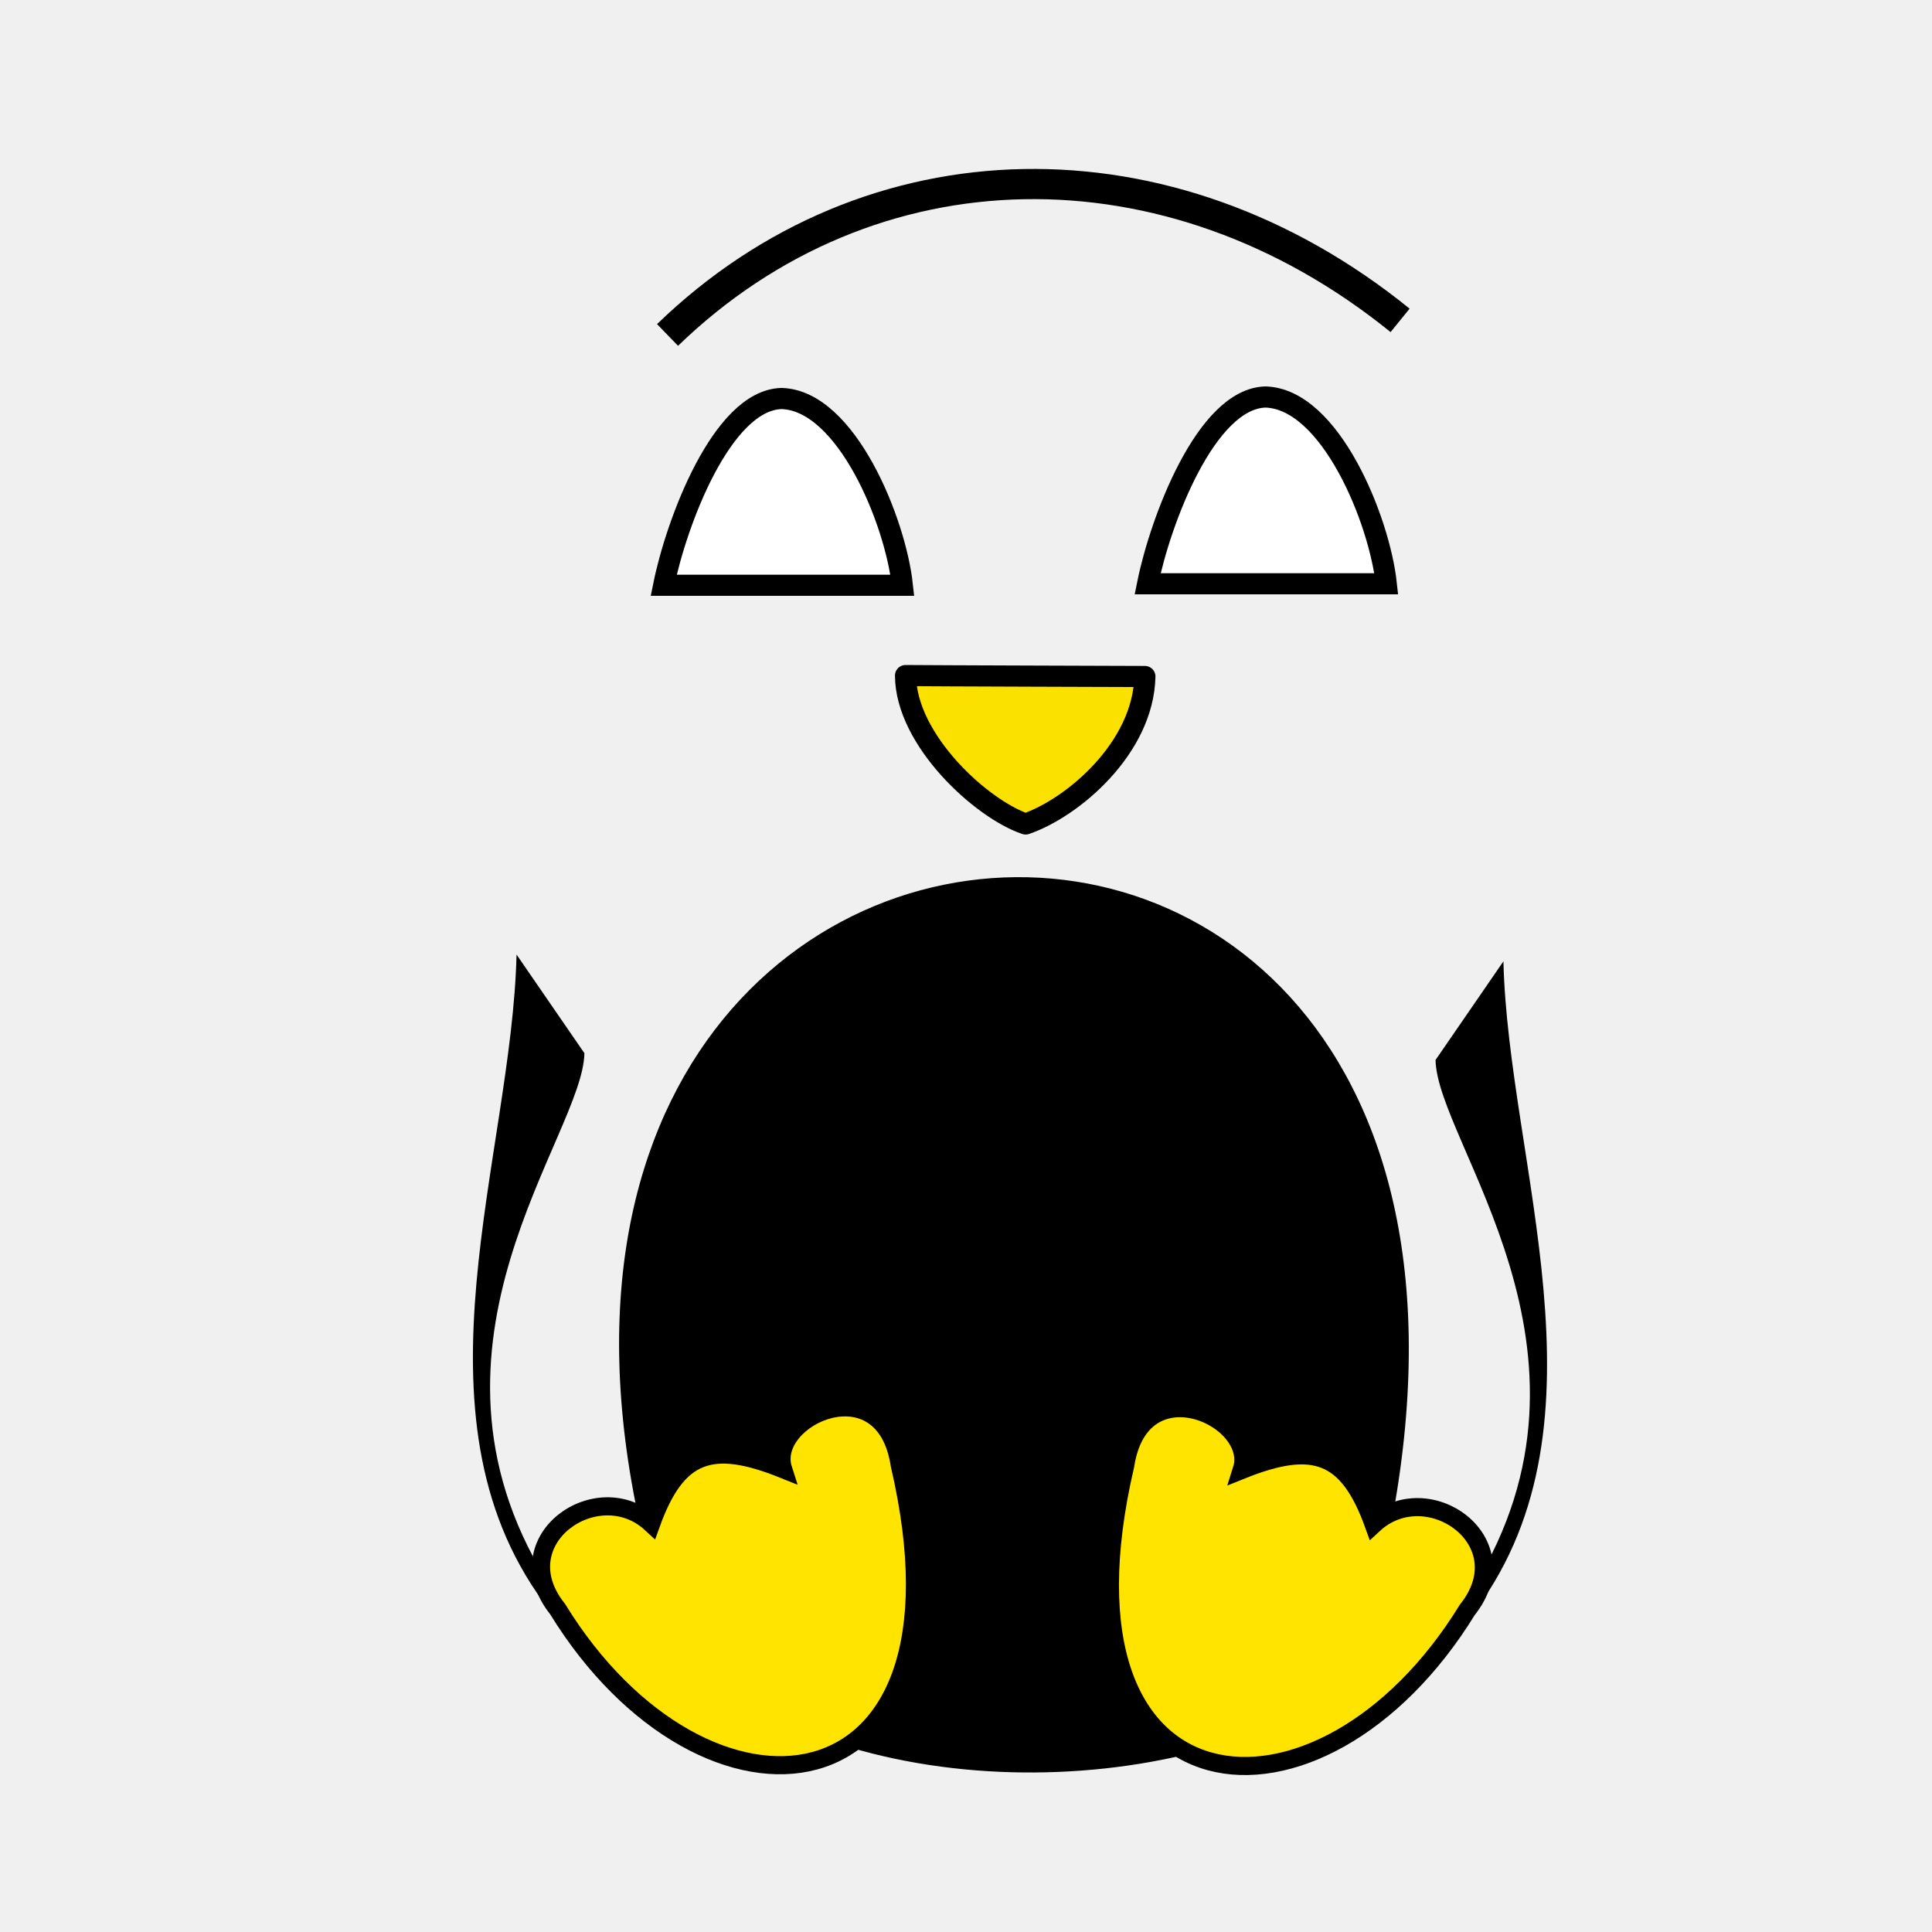
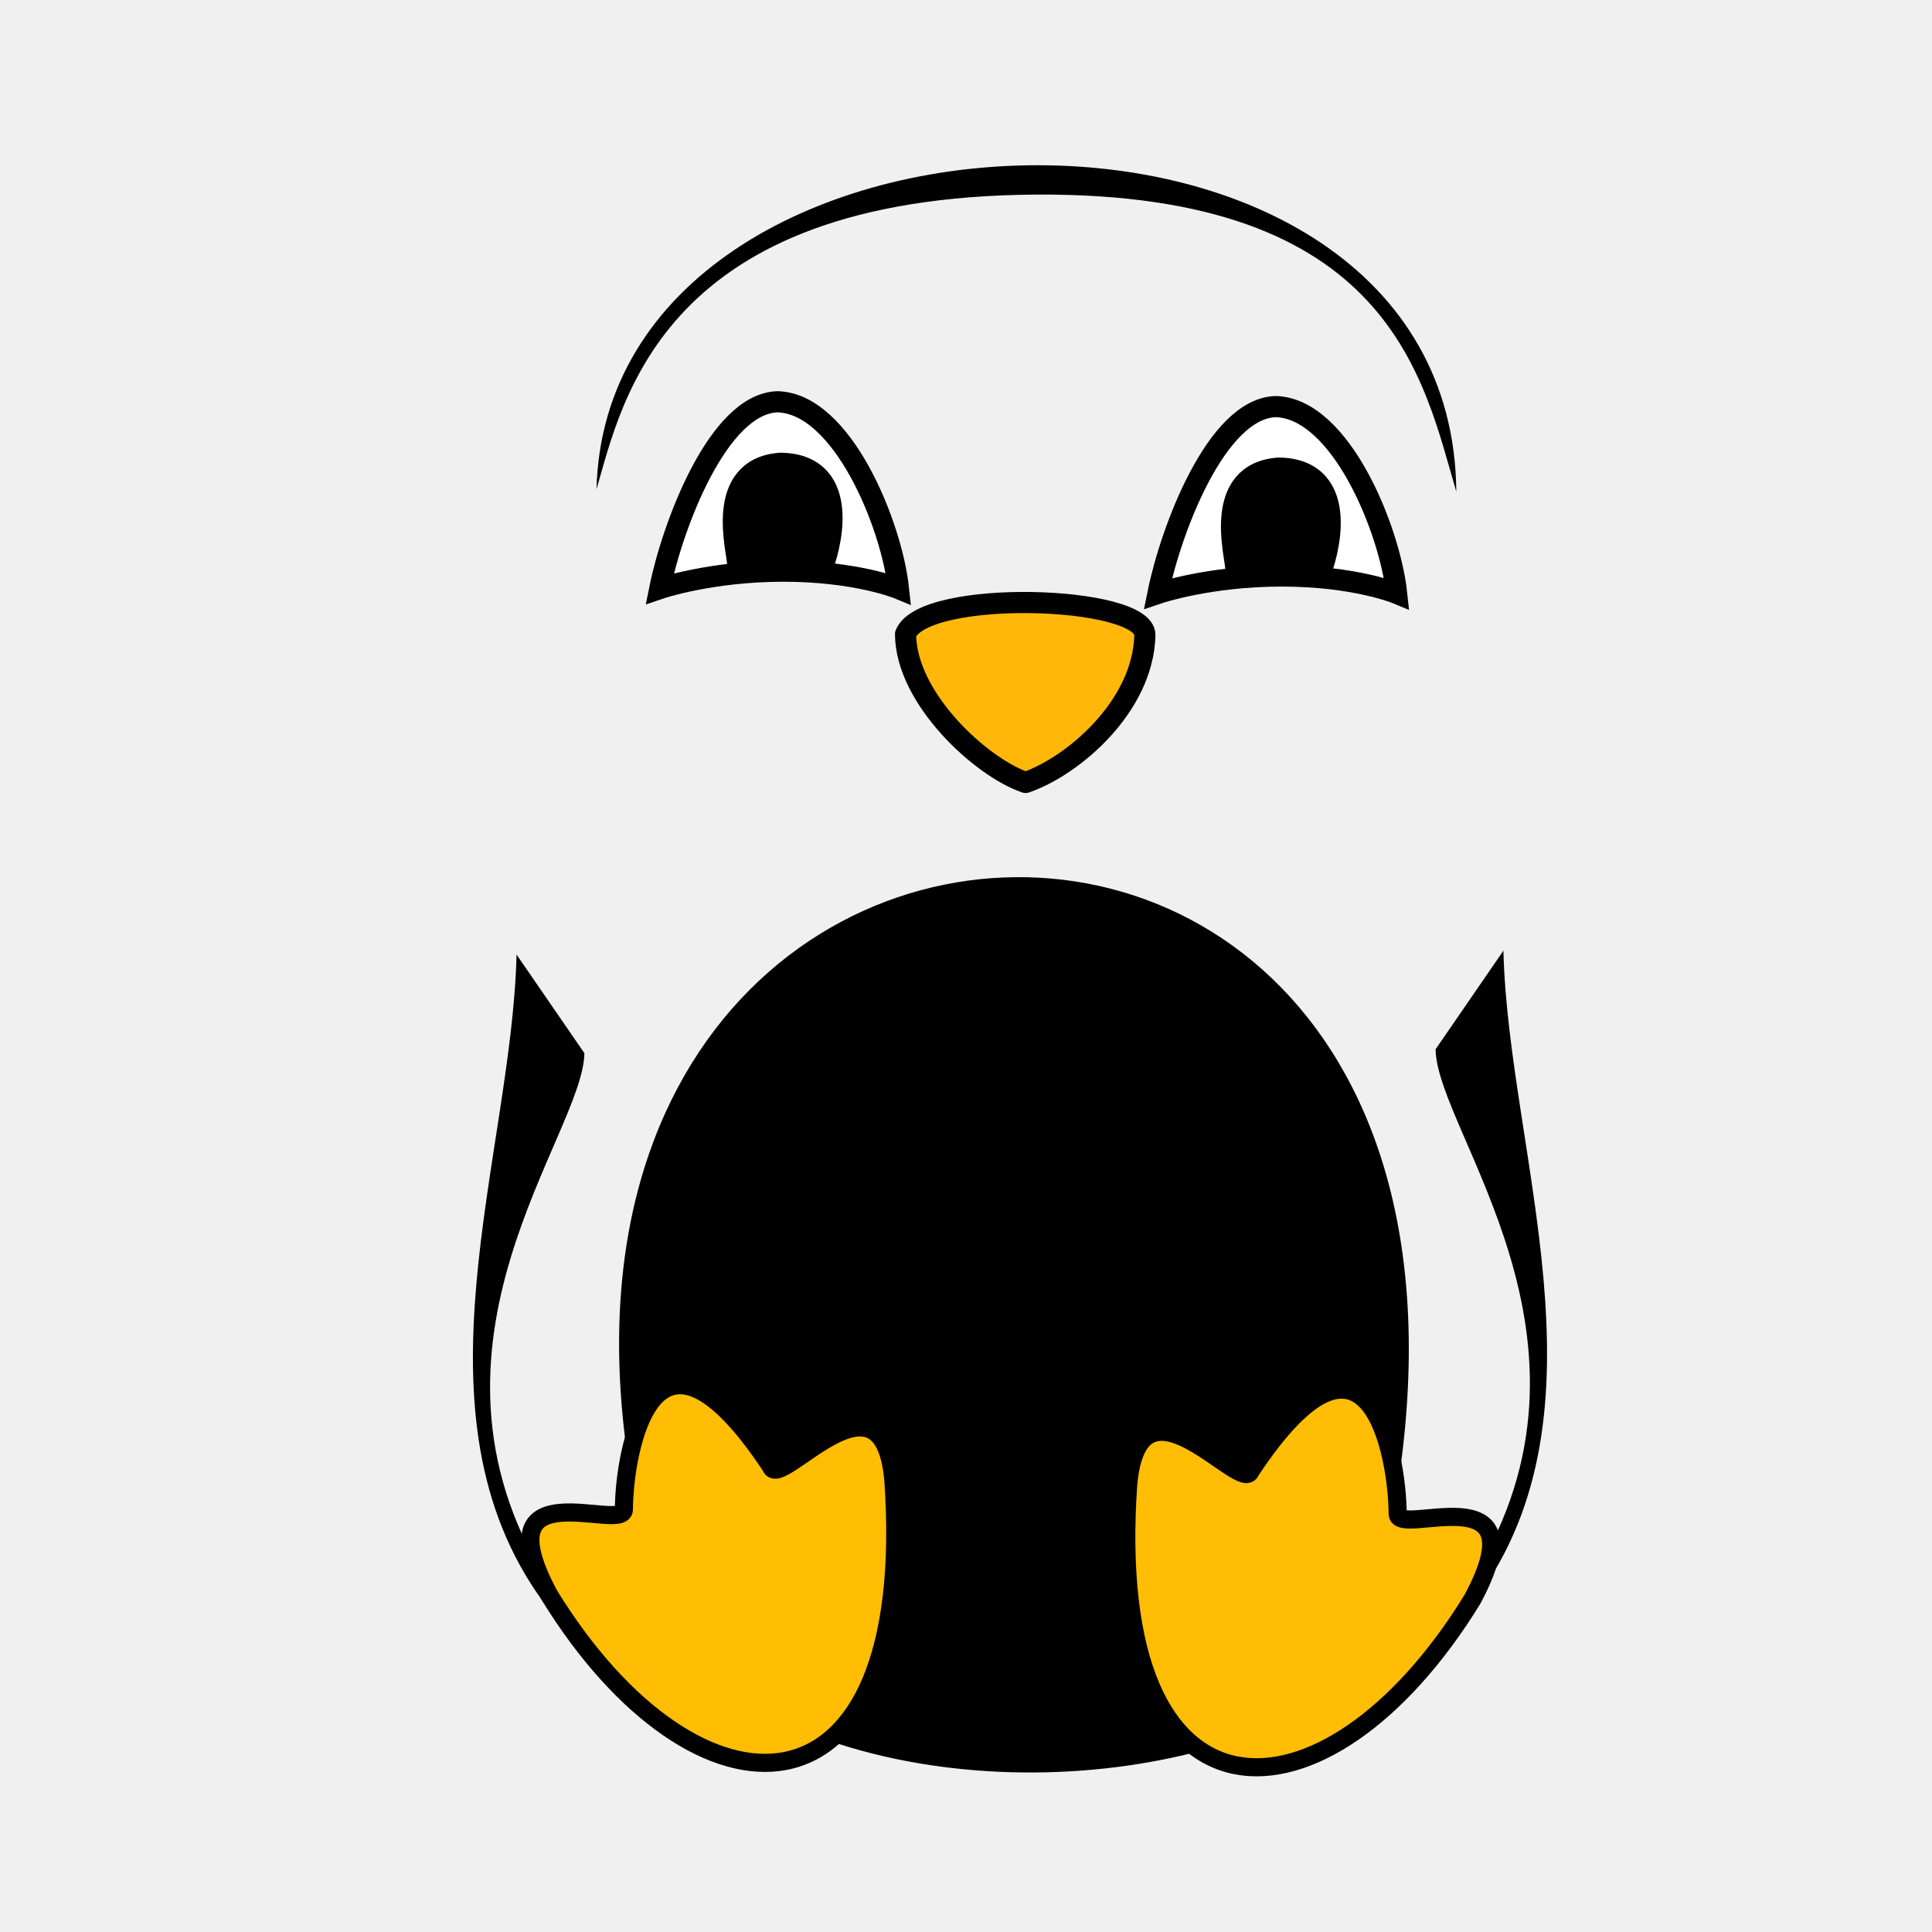
<svg xmlns="http://www.w3.org/2000/svg" width="64px" height="64px" id="svg2985" version="1.1">
  <defs id="defs2987" />
  <g id="layer1" style="display:none">
    <path style="fill:#00e0f5;fill-opacity:0;stroke:#000000;stroke-width:0.1;stroke-miterlimit:4;stroke-opacity:1;stroke-dasharray:none" id="path2993" d="m 43.354,31.727 a 11.673,31.603 0 1 1 -23.345,0 11.673,31.603 0 1 1 23.345,0 z" transform="matrix(1.656824,0,0,0.8437793,-19.09105,4.551548)" />
  </g>
  <g id="layer2" style="display:inline">
-     <path style="fill:none;stroke:#000000;stroke-width:1px;stroke-linecap:butt;stroke-linejoin:round;stroke-opacity:1" d="M 22.113,11.096 C 28.832,4.592 38.761,4.437 46.38,10.613" id="path3777" />
+     <path style="font-size:medium;font-style:normal;font-variant:normal;font-weight:normal;font-stretch:normal;text-indent:0;text-align:start;text-decoration:none;line-height:normal;letter-spacing:normal;word-spacing:normal;text-transform:none;direction:ltr;block-progression:tb;writing-mode:lr-tb;text-anchor:start;baseline-shift:baseline;color:#000000;fill:#000000;fill-opacity:1;stroke:none;stroke-width:1px;marker:none;visibility:visible;display:inline;overflow:visible;enable-background:accumulate;font-family:Sans;-inkscape-font-specification:Sans" d="M 19.76,16.206 C 20.619,13.258 21.95,6.525 34.312,6.446 46.111,6.37 47.156,12.623 48.242,16.286 48.117,1.458 20.104,2.313 19.76,16.206 z" id="path3777" />
    <path style="fill:#000000;fill-opacity:1;stroke:#000000;stroke-width:0;stroke-linecap:butt;stroke-linejoin:miter;stroke-miterlimit:4;stroke-opacity:1;stroke-dasharray:none" d="m 17.111,31.621 c -0.157,6.674 -3.681,15.206 0.887,21.446 l 0.096,-0.739 c -4.811,-7.822 1.227,-14.717 1.265,-17.44 z" id="path3779" />
    <path style="fill:#000000;stroke:#000000;stroke-width:0.3;stroke-linecap:butt;stroke-linejoin:miter;stroke-miterlimit:4;stroke-opacity:1;stroke-dasharray:none;fill-opacity:1" d="M 44.579,55.702 C 56.226,19.727 11.147,21.392 22.512,54.598 c 5.446,5.195 16.506,4.996 22.066,1.104 z" id="path3932" />
-     <path style="fill:#000000;fill-opacity:1;stroke:#000000;stroke-width:0;stroke-linecap:butt;stroke-linejoin:miter;stroke-miterlimit:4;stroke-opacity:1;stroke-dasharray:none;display:inline" d="m 49.803,31.845 c 0.157,6.674 3.681,15.206 -0.887,21.446 l -0.096,-0.739 c 4.811,-7.822 -1.227,-14.717 -1.265,-17.44 z" id="path3779-9" />
+     <path style="fill:#000000;fill-opacity:1;stroke:#000000;stroke-width:0;stroke-linecap:butt;stroke-linejoin:miter;stroke-miterlimit:4;stroke-opacity:1;stroke-dasharray:none;display:inline" d="m 49.803,31.492 c 0.157,6.674 3.681,15.206 -0.887,21.446 l -0.096,-0.739 c 4.811,-7.822 -1.227,-14.717 -1.265,-17.44 z" id="path3779-9" />
+     <path style="fill:#ffffff;fill-opacity:1;stroke:#000000;stroke-width:0.7;stroke-linecap:butt;stroke-linejoin:miter;stroke-miterlimit:4;stroke-opacity:1;stroke-dasharray:none" d="m 38.359,19.656 c 0,0 1.685,-0.575 4.101,-0.575 2.416,0 3.806,0.575 3.806,0.575 -0.226,-2.099 -1.846,-6.124 -4.002,-6.187 -1.976,0.053 -3.486,4.116 -3.905,6.187 z" id="path3784-0-2-8" />
+     <path style="fill:#000000;fill-opacity:1;stroke:#000000;stroke-width:1;stroke-linecap:round;stroke-linejoin:round;stroke-miterlimit:4;stroke-opacity:1;stroke-dasharray:none" d="m 42.38,15.657 c 2.26,0.042 1.415,2.817 1.208,3.296 0,0 -1.151,-0.415 -2.502,-0.146 -0.009,-0.439 -0.757,-3.024 1.294,-3.151 z" id="path3839-4" />
  </g>
-   <g id="layer3">
-     <path style="fill:#ffffff;stroke:#000000;stroke-width:0.7;stroke-linecap:butt;stroke-linejoin:miter;stroke-miterlimit:4;stroke-opacity:1;stroke-dasharray:none;fill-opacity:1" d="m 21.985,19.388 7.907,0 c -0.226,-2.099 -1.846,-6.124 -4.002,-6.187 -1.976,0.053 -3.486,4.116 -3.905,6.187 z" id="path3784" />
-     <path style="fill:#fbe100;stroke:#000000;stroke-width:0.7;stroke-linecap:butt;stroke-linejoin:round;stroke-opacity:1;stroke-miterlimit:4;stroke-dasharray:none;fill-opacity:1" d="m 29.997,22.379 c 0.605,0.008 7.929,0.031 7.929,0.031 -0.053,2.369 -2.39,4.351 -3.951,4.885 -1.459,-0.49 -3.969,-2.779 -3.978,-4.916 z" id="path3884" />
-     <path style="fill:#ffffff;stroke:#000000;stroke-width:0.7;stroke-linecap:butt;stroke-linejoin:miter;stroke-miterlimit:4;stroke-opacity:1;stroke-dasharray:none;fill-opacity:1" d="m 38.016,19.338 7.907,0 c -0.226,-2.099 -1.846,-6.124 -4.002,-6.187 -1.976,0.053 -3.486,4.116 -3.905,6.187 z" id="path3784-0" />
+   <g id="layer3" style="display:inline">
+     <path style="fill:#ffb80a;fill-opacity:1;stroke:#000000;stroke-width:0.7;stroke-linecap:butt;stroke-linejoin:round;stroke-miterlimit:4;stroke-opacity:1;stroke-dasharray:none" d="m 29.997,21.004 c 0.605,-1.512 7.929,-1.28 7.929,0.031 -0.053,2.369 -2.39,4.351 -3.951,4.885 -1.459,-0.49 -3.969,-2.779 -3.978,-4.916 z" id="path3884" />
+     <path style="fill:#ffffff;fill-opacity:1;stroke:#000000;stroke-width:0.7;stroke-linecap:butt;stroke-linejoin:miter;stroke-miterlimit:4;stroke-opacity:1;stroke-dasharray:none" d="m 21.856,19.496 c 0,0 1.685,-0.575 4.101,-0.575 2.416,0 3.806,0.575 3.806,0.575 -0.226,-2.099 -1.846,-6.124 -4.002,-6.187 -1.976,0.053 -3.486,4.116 -3.905,6.187 z" id="path3784-0-2" />
+     <path style="fill:#000000;fill-opacity:1;stroke:#000000;stroke-width:1;stroke-linecap:round;stroke-linejoin:round;stroke-miterlimit:4;stroke-opacity:1;stroke-dasharray:none" d="m 25.877,15.497 c 2.26,0.042 1.415,2.817 1.208,3.296 0,0 -1.151,-0.415 -2.502,-0.146 -0.009,-0.439 -0.757,-3.024 1.294,-3.151 z" id="path3839" />
  </g>
  <g id="layer4" style="display:inline">
-     <path style="fill:#ffe400;fill-opacity:1;stroke:#000000;stroke-width:0.6;stroke-linecap:butt;stroke-linejoin:miter;stroke-miterlimit:4;stroke-opacity:1;stroke-dasharray:none" d="m 29.805,48.528 c 2.759,11.842 -6.469,12.689 -11.332,4.777 -1.825,-2.281 1.323,-4.477 3.099,-2.834 0.857,-2.374 1.999,-2.756 4.37,-1.803 -0.55,-1.717 3.35,-3.522 3.863,-0.14 z" id="path3912" />
-     <path style="fill:#ffe400;fill-opacity:1;stroke:#000000;stroke-width:0.6;stroke-linecap:butt;stroke-linejoin:miter;stroke-miterlimit:4;stroke-opacity:1;stroke-dasharray:none;display:inline" d="m 37.272,48.554 c -2.759,11.842 6.469,12.689 11.332,4.777 1.825,-2.281 -1.323,-4.477 -3.099,-2.834 -0.857,-2.374 -1.999,-2.756 -4.37,-1.803 0.203,-0.634 -0.201,-1.281 -0.818,-1.673 -1.052,-0.669 -2.721,-0.599 -3.045,1.533 z" id="path3912-8" />
+     <path style="fill:#ffbd04;fill-opacity:1;stroke:#000000;stroke-width:0.6;stroke-linecap:butt;stroke-linejoin:miter;stroke-miterlimit:4;stroke-opacity:1;stroke-dasharray:none" d="m 29.592,49 c 0.833,11.857 -6.537,11.748 -11.399,3.836 -2.293,-4.267 2.475,-2.048 2.474,-2.834 0.012,-1.969 0.959,-7.326 4.87,-1.423 0.266,0.828 3.672,-3.603 4.055,0.421 z" id="path3912" />
+     <path style="fill:#ffbd05;fill-opacity:1;stroke:#000000;stroke-width:0.6;stroke-linecap:butt;stroke-linejoin:miter;stroke-miterlimit:4;stroke-opacity:1;stroke-dasharray:none;display:inline" d="m 37.375,49.146 c -0.833,11.857 6.537,11.748 11.399,3.836 2.293,-4.267 -2.475,-2.048 -2.474,-2.834 -0.012,-1.969 -0.959,-7.326 -4.87,-1.423 -0.266,0.828 -3.672,-3.603 -4.055,0.421 z" id="path3912-3" />
  </g>
</svg>
